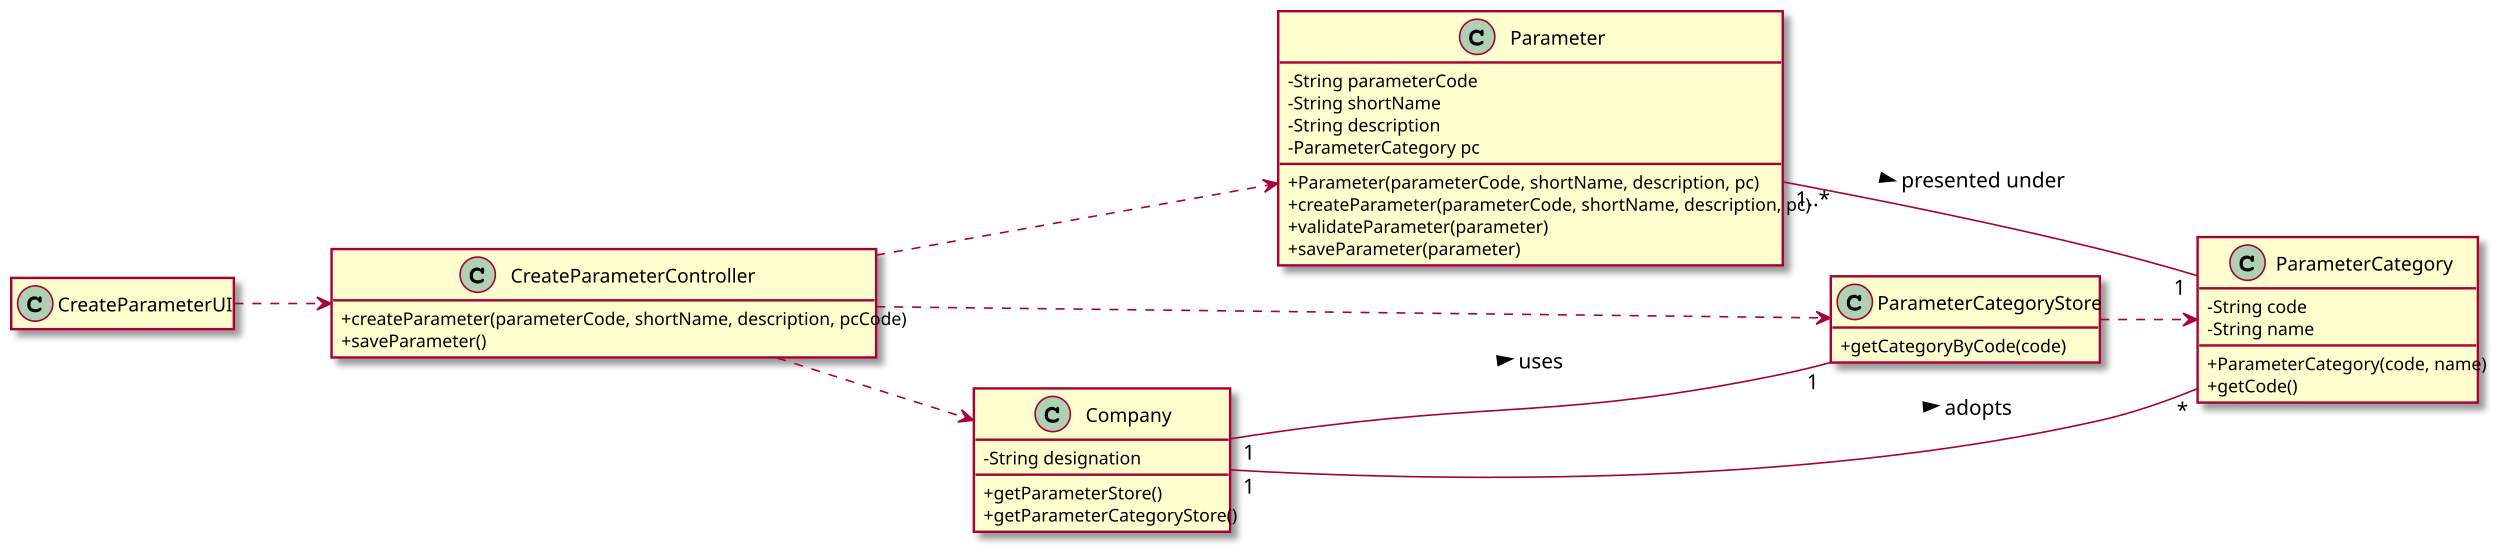
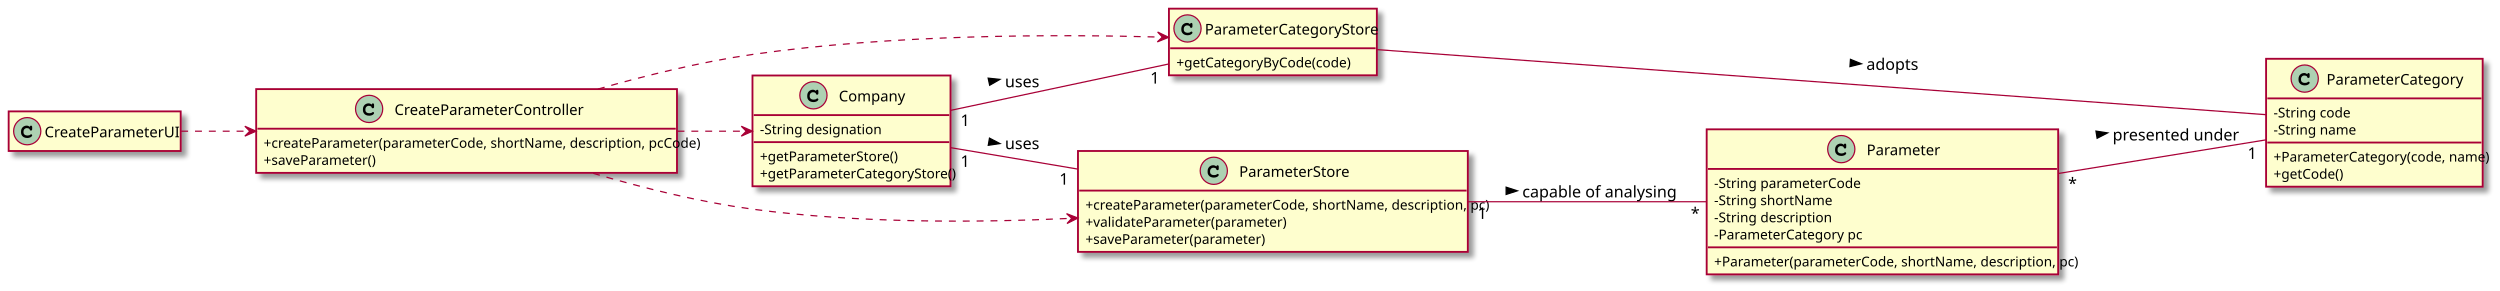
- <svg xmlns="http://www.w3.org/2000/svg" contentScriptType="application/ecmascript" contentStyleType="text/css" height="432.5px" preserveAspectRatio="none" style="width:1951px;height:432px;" version="1.1" viewBox="0 0 1951 432" width="1951.25px" zoomAndPan="magnify">
+ <svg xmlns="http://www.w3.org/2000/svg" contentScriptType="application/ecmascript" contentStyleType="text/css" height="293.75px" preserveAspectRatio="none" style="width:2525px;height:293px;" version="1.1" viewBox="0 0 2525 293" width="2525px" zoomAndPan="magnify">
  <defs>
-     <filter height="300%" id="fsnbdgfa0v8bv" width="300%" x="-1" y="-1">
+     <filter height="300%" id="fwkl0u173wgee" width="300%" x="-1" y="-1">
      <feGaussianBlur result="blurOut" stdDeviation="2.5" />
      <feColorMatrix in="blurOut" result="blurOut2" type="matrix" values="0 0 0 0 0 0 0 0 0 0 0 0 0 0 0 0 0 0 .4 0" />
      <feOffset dx="5.0" dy="5.0" in="blurOut2" result="blurOut3" />
      <feBlend in="SourceGraphic" in2="blurOut3" mode="normal" />
    </filter>
  </defs>
  <g>
-     <rect codeLine="6" fill="#FEFECE" filter="url(#fsnbdgfa0v8bv)" height="67.295" id="ParameterCategoryStore" style="stroke:#A80036;stroke-width:1.875;" width="210" x="1428.75" y="215.625" />
-     <ellipse cx="1447.5" cy="235.625" fill="#ADD1B2" rx="13.75" ry="13.75" style="stroke:#A80036;stroke-width:1.25;" />
-     <path d="M1450,231.25 Q1450.254,230.625 1450.547,230.312 Q1450.84,230 1451.172,230 Q1451.758,230 1452.129,230.352 Q1452.5,230.703 1452.5,231.523 L1452.5,233.477 Q1452.5,234.297 1452.148,234.648 Q1451.797,235 1451.25,235 Q1450.762,235 1450.449,234.785 Q1450.137,234.57 1450,234.004 Q1449.941,233.613 1449.727,233.398 Q1449.336,232.988 1448.633,232.754 Q1447.93,232.5 1447.227,232.5 Q1446.348,232.5 1445.605,232.852 Q1444.883,233.203 1444.316,233.984 Q1443.75,234.766 1443.75,235.84 L1443.75,236.992 Q1443.75,238.281 1444.805,239.141 Q1445.859,240 1447.734,240 Q1448.848,240 1449.629,239.746 Q1450.078,239.609 1450.586,239.16 Q1450.918,238.906 1451.094,238.828 Q1451.27,238.75 1451.484,238.75 Q1451.895,238.75 1452.188,239.082 Q1452.5,239.394 1452.5,239.844 Q1452.5,240.273 1452.07,240.781 Q1451.445,241.523 1450.449,241.934 Q1449.141,242.5 1447.539,242.5 Q1445.664,242.5 1444.16,241.758 Q1442.949,241.172 1442.09,239.902 Q1441.25,238.633 1441.25,237.129 L1441.25,235.762 Q1441.25,234.199 1441.992,232.832 Q1442.754,231.465 1444.062,230.742 Q1445.391,230 1446.875,230 Q1447.773,230 1448.555,230.312 Q1449.336,230.625 1450,231.25 Z " fill="#000000" />
-     <text fill="#000000" font-family="sans-serif" font-size="15" lengthAdjust="spacing" textLength="170" x="1465" y="241.763">ParameterCategoryStore</text>
-     <line style="stroke:#A80036;stroke-width:1.875;" x1="1430" x2="1637.5" y1="255.625" y2="255.625" />
-     <text fill="#000000" font-family="sans-serif" font-size="13.75" lengthAdjust="spacing" textLength="168.75" x="1436.25" y="274.899">+getCategoryByCode(code)</text>
-     <rect codeLine="10" fill="#FEFECE" filter="url(#fsnbdgfa0v8bv)" height="198.359" id="Parameter" style="stroke:#A80036;stroke-width:1.875;" width="393.75" x="997.5" y="8.75" />
-     <ellipse cx="1152.812" cy="28.75" fill="#ADD1B2" rx="13.75" ry="13.75" style="stroke:#A80036;stroke-width:1.25;" />
-     <path d="M1155.312,24.375 Q1155.566,23.75 1155.859,23.438 Q1156.152,23.125 1156.484,23.125 Q1157.07,23.125 1157.441,23.477 Q1157.812,23.828 1157.812,24.648 L1157.812,26.602 Q1157.812,27.422 1157.461,27.773 Q1157.109,28.125 1156.562,28.125 Q1156.074,28.125 1155.762,27.91 Q1155.449,27.695 1155.312,27.129 Q1155.254,26.738 1155.039,26.523 Q1154.648,26.113 1153.945,25.879 Q1153.242,25.625 1152.539,25.625 Q1151.66,25.625 1150.918,25.977 Q1150.195,26.328 1149.629,27.109 Q1149.062,27.891 1149.062,28.965 L1149.062,30.117 Q1149.062,31.406 1150.117,32.266 Q1151.172,33.125 1153.047,33.125 Q1154.16,33.125 1154.941,32.871 Q1155.391,32.734 1155.898,32.285 Q1156.23,32.031 1156.406,31.953 Q1156.582,31.875 1156.797,31.875 Q1157.207,31.875 1157.5,32.207 Q1157.812,32.52 1157.812,32.969 Q1157.812,33.398 1157.383,33.906 Q1156.758,34.648 1155.762,35.059 Q1154.453,35.625 1152.852,35.625 Q1150.977,35.625 1149.473,34.883 Q1148.262,34.297 1147.402,33.027 Q1146.562,31.758 1146.562,30.254 L1146.562,28.887 Q1146.562,27.324 1147.305,25.957 Q1148.066,24.59 1149.375,23.867 Q1150.703,23.125 1152.188,23.125 Q1153.086,23.125 1153.867,23.438 Q1154.648,23.75 1155.312,24.375 Z " fill="#000000" />
-     <text fill="#000000" font-family="sans-serif" font-size="15" lengthAdjust="spacing" textLength="72.5" x="1178.438" y="34.888">Parameter</text>
-     <line style="stroke:#A80036;stroke-width:1.875;" x1="998.75" x2="1390" y1="48.75" y2="48.75" />
-     <text fill="#000000" font-family="sans-serif" font-size="13.75" lengthAdjust="spacing" textLength="136.25" x="1005" y="68.024">-String parameterCode</text>
-     <text fill="#000000" font-family="sans-serif" font-size="13.75" lengthAdjust="spacing" textLength="108.75" x="1005" y="85.319">-String shortName</text>
-     <text fill="#000000" font-family="sans-serif" font-size="13.75" lengthAdjust="spacing" textLength="110" x="1005" y="102.614">-String description</text>
-     <text fill="#000000" font-family="sans-serif" font-size="13.75" lengthAdjust="spacing" textLength="140" x="1005" y="119.908">-ParameterCategory pc</text>
-     <line style="stroke:#A80036;stroke-width:1.875;" x1="998.75" x2="1390" y1="127.93" y2="127.93" />
-     <text fill="#000000" font-family="sans-serif" font-size="13.75" lengthAdjust="spacing" textLength="340" x="1005" y="147.203">+Parameter(parameterCode, shortName, description, pc)</text>
-     <text fill="#000000" font-family="sans-serif" font-size="13.75" lengthAdjust="spacing" textLength="378.75" x="1005" y="164.498">+createParameter(parameterCode, shortName, description, pc)</text>
-     <text fill="#000000" font-family="sans-serif" font-size="13.75" lengthAdjust="spacing" textLength="186.25" x="1005" y="181.793">+validateParameter(parameter)</text>
-     <text fill="#000000" font-family="sans-serif" font-size="13.75" lengthAdjust="spacing" textLength="170" x="1005" y="199.088">+saveParameter(parameter)</text>
-     <rect codeLine="21" fill="#FEFECE" filter="url(#fsnbdgfa0v8bv)" height="129.18" id="ParameterCategory" style="stroke:#A80036;stroke-width:1.875;" width="218.75" x="1715" y="185" />
-     <ellipse cx="1754" cy="205" fill="#ADD1B2" rx="13.75" ry="13.75" style="stroke:#A80036;stroke-width:1.25;" />
-     <path d="M1756.5,200.625 Q1756.754,200 1757.047,199.688 Q1757.34,199.375 1757.672,199.375 Q1758.258,199.375 1758.629,199.727 Q1759,200.078 1759,200.898 L1759,202.852 Q1759,203.672 1758.648,204.023 Q1758.297,204.375 1757.75,204.375 Q1757.262,204.375 1756.949,204.16 Q1756.637,203.945 1756.5,203.379 Q1756.441,202.988 1756.227,202.773 Q1755.836,202.363 1755.133,202.129 Q1754.43,201.875 1753.727,201.875 Q1752.848,201.875 1752.105,202.227 Q1751.383,202.578 1750.816,203.359 Q1750.25,204.141 1750.25,205.215 L1750.25,206.367 Q1750.25,207.656 1751.305,208.516 Q1752.359,209.375 1754.234,209.375 Q1755.348,209.375 1756.129,209.121 Q1756.578,208.984 1757.086,208.535 Q1757.418,208.281 1757.594,208.203 Q1757.77,208.125 1757.984,208.125 Q1758.395,208.125 1758.688,208.457 Q1759,208.769 1759,209.219 Q1759,209.648 1758.57,210.156 Q1757.945,210.898 1756.949,211.309 Q1755.641,211.875 1754.039,211.875 Q1752.164,211.875 1750.66,211.133 Q1749.449,210.547 1748.59,209.277 Q1747.75,208.008 1747.75,206.504 L1747.75,205.137 Q1747.75,203.574 1748.492,202.207 Q1749.254,200.84 1750.562,200.117 Q1751.891,199.375 1753.375,199.375 Q1754.273,199.375 1755.055,199.688 Q1755.836,200 1756.5,200.625 Z " fill="#000000" />
-     <text fill="#000000" font-family="sans-serif" font-size="15" lengthAdjust="spacing" textLength="133.75" x="1776" y="211.138">ParameterCategory</text>
-     <line style="stroke:#A80036;stroke-width:1.875;" x1="1716.25" x2="1932.5" y1="225" y2="225" />
-     <text fill="#000000" font-family="sans-serif" font-size="13.75" lengthAdjust="spacing" textLength="73.75" x="1722.5" y="244.274">-String code</text>
-     <text fill="#000000" font-family="sans-serif" font-size="13.75" lengthAdjust="spacing" textLength="76.25" x="1722.5" y="261.569">-String name</text>
-     <line style="stroke:#A80036;stroke-width:1.875;" x1="1716.25" x2="1932.5" y1="269.59" y2="269.59" />
-     <text fill="#000000" font-family="sans-serif" font-size="13.75" lengthAdjust="spacing" textLength="203.75" x="1722.5" y="288.863">+ParameterCategory(code, name)</text>
-     <text fill="#000000" font-family="sans-serif" font-size="13.75" lengthAdjust="spacing" textLength="67.5" x="1722.5" y="306.158">+getCode()</text>
-     <rect codeLine="28" fill="#FEFECE" filter="url(#fsnbdgfa0v8bv)" height="111.885" id="Company" style="stroke:#A80036;stroke-width:1.875;" width="200" x="760" y="303.125" />
-     <ellipse cx="821.562" cy="323.125" fill="#ADD1B2" rx="13.75" ry="13.75" style="stroke:#A80036;stroke-width:1.25;" />
-     <path d="M824.062,318.75 Q824.316,318.125 824.609,317.812 Q824.902,317.5 825.234,317.5 Q825.82,317.5 826.191,317.852 Q826.562,318.203 826.562,319.023 L826.562,320.977 Q826.562,321.797 826.211,322.148 Q825.859,322.5 825.312,322.5 Q824.824,322.5 824.512,322.285 Q824.199,322.07 824.062,321.504 Q824.004,321.113 823.789,320.898 Q823.398,320.488 822.695,320.254 Q821.992,320 821.289,320 Q820.41,320 819.668,320.352 Q818.945,320.703 818.379,321.484 Q817.812,322.266 817.812,323.34 L817.812,324.492 Q817.812,325.781 818.867,326.641 Q819.922,327.5 821.797,327.5 Q822.91,327.5 823.691,327.246 Q824.141,327.109 824.648,326.66 Q824.981,326.406 825.156,326.328 Q825.332,326.25 825.547,326.25 Q825.957,326.25 826.25,326.582 Q826.562,326.894 826.562,327.344 Q826.562,327.773 826.133,328.281 Q825.508,329.023 824.512,329.434 Q823.203,330 821.602,330 Q819.727,330 818.223,329.258 Q817.012,328.672 816.152,327.402 Q815.312,326.133 815.312,324.629 L815.312,323.262 Q815.312,321.699 816.055,320.332 Q816.816,318.965 818.125,318.242 Q819.453,317.5 820.938,317.5 Q821.836,317.5 822.617,317.812 Q823.398,318.125 824.062,318.75 Z " fill="#000000" />
-     <text fill="#000000" font-family="sans-serif" font-size="15" lengthAdjust="spacing" textLength="66.25" x="847.188" y="329.263">Company</text>
-     <line style="stroke:#A80036;stroke-width:1.875;" x1="761.25" x2="958.75" y1="343.125" y2="343.125" />
-     <text fill="#000000" font-family="sans-serif" font-size="13.75" lengthAdjust="spacing" textLength="112.5" x="767.5" y="362.399">-String designation</text>
-     <line style="stroke:#A80036;stroke-width:1.875;" x1="761.25" x2="958.75" y1="370.42" y2="370.42" />
-     <text fill="#000000" font-family="sans-serif" font-size="13.75" lengthAdjust="spacing" textLength="130" x="767.5" y="389.694">+getParameterStore()</text>
-     <text fill="#000000" font-family="sans-serif" font-size="13.75" lengthAdjust="spacing" textLength="185" x="767.5" y="406.988">+getParameterCategoryStore()</text>
-     <rect codeLine="34" fill="#FEFECE" filter="url(#fsnbdgfa0v8bv)" height="84.59" id="CreateParameterController" style="stroke:#A80036;stroke-width:1.875;" width="425" x="258.75" y="194.375" />
-     <ellipse cx="372.812" cy="214.375" fill="#ADD1B2" rx="13.75" ry="13.75" style="stroke:#A80036;stroke-width:1.25;" />
-     <path d="M375.312,210 Q375.566,209.375 375.859,209.062 Q376.152,208.75 376.484,208.75 Q377.07,208.75 377.441,209.102 Q377.812,209.453 377.812,210.273 L377.812,212.227 Q377.812,213.047 377.461,213.398 Q377.109,213.75 376.562,213.75 Q376.074,213.75 375.762,213.535 Q375.449,213.32 375.312,212.754 Q375.254,212.363 375.039,212.148 Q374.648,211.738 373.945,211.504 Q373.242,211.25 372.539,211.25 Q371.66,211.25 370.918,211.602 Q370.195,211.953 369.629,212.734 Q369.062,213.516 369.062,214.59 L369.062,215.742 Q369.062,217.031 370.117,217.891 Q371.172,218.75 373.047,218.75 Q374.16,218.75 374.941,218.496 Q375.391,218.359 375.898,217.91 Q376.231,217.656 376.406,217.578 Q376.582,217.5 376.797,217.5 Q377.207,217.5 377.5,217.832 Q377.812,218.144 377.812,218.594 Q377.812,219.023 377.383,219.531 Q376.758,220.273 375.762,220.684 Q374.453,221.25 372.852,221.25 Q370.977,221.25 369.473,220.508 Q368.262,219.922 367.402,218.652 Q366.562,217.383 366.562,215.879 L366.562,214.512 Q366.562,212.949 367.305,211.582 Q368.066,210.215 369.375,209.492 Q370.703,208.75 372.188,208.75 Q373.086,208.75 373.867,209.062 Q374.648,209.375 375.312,210 Z " fill="#000000" />
-     <text fill="#000000" font-family="sans-serif" font-size="15" lengthAdjust="spacing" textLength="186.25" x="398.438" y="220.513">CreateParameterController</text>
-     <line style="stroke:#A80036;stroke-width:1.875;" x1="260" x2="682.5" y1="234.375" y2="234.375" />
-     <text fill="#000000" font-family="sans-serif" font-size="13.75" lengthAdjust="spacing" textLength="410" x="266.25" y="253.649">+createParameter(parameterCode, shortName, description, pcCode)</text>
-     <text fill="#000000" font-family="sans-serif" font-size="13.75" lengthAdjust="spacing" textLength="108.75" x="266.25" y="270.944">+saveParameter()</text>
-     <rect codeLine="39" fill="#FEFECE" filter="url(#fsnbdgfa0v8bv)" height="40" id="CreateParameterUI" style="stroke:#A80036;stroke-width:1.875;" width="173.75" x="8.75" y="216.875" />
-     <ellipse cx="27.5" cy="236.875" fill="#ADD1B2" rx="13.75" ry="13.75" style="stroke:#A80036;stroke-width:1.25;" />
-     <path d="M30,232.5 Q30.254,231.875 30.547,231.562 Q30.84,231.25 31.172,231.25 Q31.758,231.25 32.129,231.602 Q32.5,231.953 32.5,232.773 L32.5,234.727 Q32.5,235.547 32.148,235.898 Q31.797,236.25 31.25,236.25 Q30.762,236.25 30.449,236.035 Q30.137,235.82 30,235.254 Q29.941,234.863 29.727,234.648 Q29.336,234.238 28.633,234.004 Q27.93,233.75 27.227,233.75 Q26.348,233.75 25.605,234.102 Q24.883,234.453 24.316,235.234 Q23.75,236.016 23.75,237.09 L23.75,238.242 Q23.75,239.531 24.805,240.391 Q25.859,241.25 27.734,241.25 Q28.848,241.25 29.629,240.996 Q30.078,240.859 30.586,240.41 Q30.918,240.156 31.094,240.078 Q31.27,240 31.484,240 Q31.895,240 32.188,240.332 Q32.5,240.644 32.5,241.094 Q32.5,241.523 32.07,242.031 Q31.445,242.773 30.449,243.184 Q29.141,243.75 27.539,243.75 Q25.664,243.75 24.16,243.008 Q22.949,242.422 22.09,241.152 Q21.25,239.883 21.25,238.379 L21.25,237.012 Q21.25,235.449 21.992,234.082 Q22.754,232.715 24.062,231.992 Q25.391,231.25 26.875,231.25 Q27.773,231.25 28.555,231.562 Q29.336,231.875 30,232.5 Z " fill="#000000" />
-     <text fill="#000000" font-family="sans-serif" font-size="15" lengthAdjust="spacing" textLength="133.75" x="45" y="243.013">CreateParameterUI</text>
-     <path codeLine="43" d="M182.95,236.875 C204,236.875 227.475,236.875 251.7,236.875 " fill="none" id="CreateParameterUI-to-CreateParameterController" style="stroke:#A80036;stroke-width:1.25;stroke-dasharray:7.0,7.0;" />
-     <polygon fill="#A80036" points="258.55,236.875,247.3,231.875,252.3,236.875,247.3,241.875,258.55,236.875" style="stroke:#A80036;stroke-width:1.25;" />
-     <path codeLine="44" d="M606.513,279.375 C654.675,294.65 708.275,311.65 753.638,326.038 " fill="none" id="CreateParameterController-to-Company" style="stroke:#A80036;stroke-width:1.25;stroke-dasharray:7.0,7.0;" />
-     <polygon fill="#A80036" points="759.7,327.962,750.497,319.786,753.744,326.067,747.463,329.315,759.7,327.962" style="stroke:#A80036;stroke-width:1.25;" />
-     <path codeLine="45" d="M683.825,239.363 C906.25,241.988 1247.763,246.012 1421.987,248.075 " fill="none" id="CreateParameterController-to-ParameterCategoryStore" style="stroke:#A80036;stroke-width:1.25;stroke-dasharray:7.0,7.0;" />
-     <polygon fill="#A80036" points="1428.625,248.15,1417.433,243.022,1422.375,248.079,1417.319,253.021,1428.625,248.15" style="stroke:#A80036;stroke-width:1.25;" />
-     <path codeLine="46" d="M683.837,199.113 C780.763,181.8 895.138,161.363 990.925,144.25 " fill="none" id="CreateParameterController-to-Parameter" style="stroke:#A80036;stroke-width:1.25;stroke-dasharray:7.0,7.0;" />
-     <polygon fill="#A80036" points="997.2,143.125,985.243,140.194,991.048,144.231,987.012,150.036,997.2,143.125" style="stroke:#A80036;stroke-width:1.25;" />
-     <path codeLine="47" d="M1639.025,249.375 C1661.562,249.375 1685.525,249.375 1708.45,249.375 " fill="none" id="ParameterCategoryStore-to-ParameterCategory" style="stroke:#A80036;stroke-width:1.25;stroke-dasharray:7.0,7.0;" />
-     <polygon fill="#A80036" points="1714.888,249.375,1703.638,244.375,1708.638,249.375,1703.638,254.375,1714.888,249.375" style="stroke:#A80036;stroke-width:1.25;" />
-     <path codeLine="48" d="M960.138,342.45 C972.7,340.475 985.388,338.562 997.5,336.875 C1171.95,312.512 1218.725,327.387 1391.25,291.875 C1403.412,289.375 1416.037,286.288 1428.513,282.938 " fill="none" id="Company-ParameterCategoryStore" style="stroke:#A80036;stroke-width:1.25;" />
-     <polygon fill="#000000" points="1179.95,280.057,1168.271,277.838,1169.197,285.126,1179.95,280.057" style="stroke:#000000;stroke-width:1.25;" />
-     <text fill="#000000" font-family="sans-serif" font-size="16.25" lengthAdjust="spacing" textLength="35" x="1185" y="287.494">uses</text>
-     <text fill="#000000" font-family="sans-serif" font-size="16.25" lengthAdjust="spacing" textLength="8.75" x="970.099" y="358.709">1</text>
-     <text fill="#000000" font-family="sans-serif" font-size="16.25" lengthAdjust="spacing" textLength="8.75" x="1410" y="303.715">1</text>
-     <path codeLine="49" d="M960.312,366.725 C1109.525,375.262 1399.9,382.012 1638.75,328.125 C1664.05,322.413 1690.237,313.363 1714.65,303.387 " fill="none" id="Company-ParameterCategory" style="stroke:#A80036;stroke-width:1.25;" />
-     <polygon fill="#000000" points="1512.478,316.572,1500.904,313.857,1501.519,321.179,1512.478,316.572" style="stroke:#000000;stroke-width:1.25;" />
-     <text fill="#000000" font-family="sans-serif" font-size="16.25" lengthAdjust="spacing" textLength="48.75" x="1517.5" y="323.744">adopts</text>
-     <text fill="#000000" font-family="sans-serif" font-size="16.25" lengthAdjust="spacing" textLength="8.75" x="969.963" y="385.242">1</text>
-     <text fill="#000000" font-family="sans-serif" font-size="16.25" lengthAdjust="spacing" textLength="6.25" x="1698.702" y="325.758">*</text>
-     <path codeLine="50" d="M1391.75,142.037 C1469.088,156.512 1558.45,174.637 1638.75,194.375 C1663.562,200.475 1690.013,207.838 1714.9,215.175 " fill="none" id="Parameter-ParameterCategory" style="stroke:#A80036;stroke-width:1.25;" />
-     <polygon fill="#000000" points="1478.596,140.974,1468.379,134.895,1466.757,142.062,1478.596,140.974" style="stroke:#000000;stroke-width:1.25;" />
-     <text fill="#000000" font-family="sans-serif" font-size="16.25" lengthAdjust="spacing" textLength="116.25" x="1483.75" y="146.244">presented under</text>
-     <text fill="#000000" font-family="sans-serif" font-size="16.25" lengthAdjust="spacing" textLength="25" x="1401.26" y="160.915">1..*</text>
-     <text fill="#000000" font-family="sans-serif" font-size="16.25" lengthAdjust="spacing" textLength="8.75" x="1696.366" y="229.965">1</text>
+     <rect codeLine="6" fill="#FEFECE" filter="url(#fwkl0u173wgee)" height="67.295" id="ParameterCategoryStore" style="stroke:#A80036;stroke-width:1.875;" width="210" x="1180.625" y="8.75" />
+     <ellipse cx="1199.375" cy="28.75" fill="#ADD1B2" rx="13.75" ry="13.75" style="stroke:#A80036;stroke-width:1.25;" />
+     <path d="M1201.875,24.375 Q1202.129,23.75 1202.422,23.438 Q1202.715,23.125 1203.047,23.125 Q1203.633,23.125 1204.004,23.477 Q1204.375,23.828 1204.375,24.648 L1204.375,26.602 Q1204.375,27.422 1204.023,27.773 Q1203.672,28.125 1203.125,28.125 Q1202.637,28.125 1202.324,27.91 Q1202.012,27.695 1201.875,27.129 Q1201.816,26.738 1201.602,26.523 Q1201.211,26.113 1200.508,25.879 Q1199.805,25.625 1199.102,25.625 Q1198.223,25.625 1197.48,25.977 Q1196.758,26.328 1196.191,27.109 Q1195.625,27.891 1195.625,28.965 L1195.625,30.117 Q1195.625,31.406 1196.68,32.266 Q1197.734,33.125 1199.609,33.125 Q1200.723,33.125 1201.504,32.871 Q1201.953,32.734 1202.461,32.285 Q1202.793,32.031 1202.969,31.953 Q1203.145,31.875 1203.359,31.875 Q1203.77,31.875 1204.062,32.207 Q1204.375,32.52 1204.375,32.969 Q1204.375,33.398 1203.945,33.906 Q1203.32,34.648 1202.324,35.059 Q1201.016,35.625 1199.414,35.625 Q1197.539,35.625 1196.035,34.883 Q1194.824,34.297 1193.965,33.027 Q1193.125,31.758 1193.125,30.254 L1193.125,28.887 Q1193.125,27.324 1193.867,25.957 Q1194.629,24.59 1195.938,23.867 Q1197.266,23.125 1198.75,23.125 Q1199.648,23.125 1200.43,23.438 Q1201.211,23.75 1201.875,24.375 Z " fill="#000000" />
+     <text fill="#000000" font-family="sans-serif" font-size="15" lengthAdjust="spacing" textLength="170" x="1216.875" y="34.888">ParameterCategoryStore</text>
+     <line style="stroke:#A80036;stroke-width:1.875;" x1="1181.875" x2="1389.375" y1="48.75" y2="48.75" />
+     <text fill="#000000" font-family="sans-serif" font-size="13.75" lengthAdjust="spacing" textLength="168.75" x="1188.125" y="68.024">+getCategoryByCode(code)</text>
+     <rect codeLine="10" fill="#FEFECE" filter="url(#fwkl0u173wgee)" height="101.885" id="ParameterStore" style="stroke:#A80036;stroke-width:1.875;" width="393.75" x="1088.75" y="152.5" />
+     <ellipse cx="1225.938" cy="172.5" fill="#ADD1B2" rx="13.75" ry="13.75" style="stroke:#A80036;stroke-width:1.25;" />
+     <path d="M1228.438,168.125 Q1228.691,167.5 1228.984,167.188 Q1229.277,166.875 1229.609,166.875 Q1230.195,166.875 1230.566,167.227 Q1230.938,167.578 1230.938,168.398 L1230.938,170.352 Q1230.938,171.172 1230.586,171.523 Q1230.234,171.875 1229.688,171.875 Q1229.199,171.875 1228.887,171.66 Q1228.574,171.445 1228.438,170.879 Q1228.379,170.488 1228.164,170.273 Q1227.773,169.863 1227.07,169.629 Q1226.367,169.375 1225.664,169.375 Q1224.785,169.375 1224.043,169.727 Q1223.32,170.078 1222.754,170.859 Q1222.188,171.641 1222.188,172.715 L1222.188,173.867 Q1222.188,175.156 1223.242,176.016 Q1224.297,176.875 1226.172,176.875 Q1227.285,176.875 1228.066,176.621 Q1228.516,176.484 1229.023,176.035 Q1229.355,175.781 1229.531,175.703 Q1229.707,175.625 1229.922,175.625 Q1230.332,175.625 1230.625,175.957 Q1230.938,176.269 1230.938,176.719 Q1230.938,177.148 1230.508,177.656 Q1229.883,178.398 1228.887,178.809 Q1227.578,179.375 1225.977,179.375 Q1224.102,179.375 1222.598,178.633 Q1221.387,178.047 1220.527,176.777 Q1219.688,175.508 1219.688,174.004 L1219.688,172.637 Q1219.688,171.074 1220.43,169.707 Q1221.191,168.34 1222.5,167.617 Q1223.828,166.875 1225.312,166.875 Q1226.211,166.875 1226.992,167.188 Q1227.773,167.5 1228.438,168.125 Z " fill="#000000" />
+     <text fill="#000000" font-family="sans-serif" font-size="15" lengthAdjust="spacing" textLength="108.75" x="1251.562" y="178.638">ParameterStore</text>
+     <line style="stroke:#A80036;stroke-width:1.875;" x1="1090" x2="1481.25" y1="192.5" y2="192.5" />
+     <text fill="#000000" font-family="sans-serif" font-size="13.75" lengthAdjust="spacing" textLength="378.75" x="1096.25" y="211.774">+createParameter(parameterCode, shortName, description, pc)</text>
+     <text fill="#000000" font-family="sans-serif" font-size="13.75" lengthAdjust="spacing" textLength="186.25" x="1096.25" y="229.069">+validateParameter(parameter)</text>
+     <text fill="#000000" font-family="sans-serif" font-size="13.75" lengthAdjust="spacing" textLength="170" x="1096.25" y="246.363">+saveParameter(parameter)</text>
+     <rect codeLine="16" fill="#FEFECE" filter="url(#fwkl0u173wgee)" height="146.475" id="Parameter" style="stroke:#A80036;stroke-width:1.875;" width="355" x="1723.75" y="130.625" />
+     <ellipse cx="1859.688" cy="150.625" fill="#ADD1B2" rx="13.75" ry="13.75" style="stroke:#A80036;stroke-width:1.25;" />
+     <path d="M1862.188,146.25 Q1862.441,145.625 1862.734,145.312 Q1863.027,145 1863.359,145 Q1863.945,145 1864.316,145.352 Q1864.688,145.703 1864.688,146.523 L1864.688,148.477 Q1864.688,149.297 1864.336,149.648 Q1863.984,150 1863.438,150 Q1862.949,150 1862.637,149.785 Q1862.324,149.57 1862.188,149.004 Q1862.129,148.613 1861.914,148.398 Q1861.523,147.988 1860.82,147.754 Q1860.117,147.5 1859.414,147.5 Q1858.535,147.5 1857.793,147.852 Q1857.07,148.203 1856.504,148.984 Q1855.938,149.766 1855.938,150.84 L1855.938,151.992 Q1855.938,153.281 1856.992,154.141 Q1858.047,155 1859.922,155 Q1861.035,155 1861.816,154.746 Q1862.266,154.609 1862.773,154.16 Q1863.105,153.906 1863.281,153.828 Q1863.457,153.75 1863.672,153.75 Q1864.082,153.75 1864.375,154.082 Q1864.688,154.394 1864.688,154.844 Q1864.688,155.273 1864.258,155.781 Q1863.633,156.523 1862.637,156.934 Q1861.328,157.5 1859.727,157.5 Q1857.852,157.5 1856.348,156.758 Q1855.137,156.172 1854.277,154.902 Q1853.438,153.633 1853.438,152.129 L1853.438,150.762 Q1853.438,149.199 1854.18,147.832 Q1854.941,146.465 1856.25,145.742 Q1857.578,145 1859.062,145 Q1859.961,145 1860.742,145.312 Q1861.523,145.625 1862.188,146.25 Z " fill="#000000" />
+     <text fill="#000000" font-family="sans-serif" font-size="15" lengthAdjust="spacing" textLength="72.5" x="1885.312" y="156.763">Parameter</text>
+     <line style="stroke:#A80036;stroke-width:1.875;" x1="1725" x2="2077.5" y1="170.625" y2="170.625" />
+     <text fill="#000000" font-family="sans-serif" font-size="13.75" lengthAdjust="spacing" textLength="136.25" x="1731.25" y="189.899">-String parameterCode</text>
+     <text fill="#000000" font-family="sans-serif" font-size="13.75" lengthAdjust="spacing" textLength="108.75" x="1731.25" y="207.194">-String shortName</text>
+     <text fill="#000000" font-family="sans-serif" font-size="13.75" lengthAdjust="spacing" textLength="110" x="1731.25" y="224.488">-String description</text>
+     <text fill="#000000" font-family="sans-serif" font-size="13.75" lengthAdjust="spacing" textLength="140" x="1731.25" y="241.783">-ParameterCategory pc</text>
+     <line style="stroke:#A80036;stroke-width:1.875;" x1="1725" x2="2077.5" y1="249.805" y2="249.805" />
+     <text fill="#000000" font-family="sans-serif" font-size="13.75" lengthAdjust="spacing" textLength="340" x="1731.25" y="269.078">+Parameter(parameterCode, shortName, description, pc)</text>
+     <rect codeLine="24" fill="#FEFECE" filter="url(#fwkl0u173wgee)" height="129.18" id="ParameterCategory" style="stroke:#A80036;stroke-width:1.875;" width="218.75" x="2288.75" y="59.375" />
+     <ellipse cx="2327.75" cy="79.375" fill="#ADD1B2" rx="13.75" ry="13.75" style="stroke:#A80036;stroke-width:1.25;" />
+     <path d="M2330.25,75 Q2330.504,74.375 2330.797,74.062 Q2331.09,73.75 2331.422,73.75 Q2332.008,73.75 2332.379,74.102 Q2332.75,74.453 2332.75,75.273 L2332.75,77.227 Q2332.75,78.047 2332.398,78.398 Q2332.047,78.75 2331.5,78.75 Q2331.012,78.75 2330.699,78.535 Q2330.387,78.32 2330.25,77.754 Q2330.191,77.363 2329.977,77.148 Q2329.586,76.738 2328.883,76.504 Q2328.18,76.25 2327.477,76.25 Q2326.598,76.25 2325.856,76.602 Q2325.133,76.953 2324.566,77.734 Q2324,78.516 2324,79.59 L2324,80.742 Q2324,82.031 2325.055,82.891 Q2326.109,83.75 2327.984,83.75 Q2329.098,83.75 2329.879,83.496 Q2330.328,83.359 2330.836,82.91 Q2331.168,82.656 2331.344,82.578 Q2331.519,82.5 2331.734,82.5 Q2332.144,82.5 2332.438,82.832 Q2332.75,83.144 2332.75,83.594 Q2332.75,84.023 2332.32,84.531 Q2331.695,85.273 2330.699,85.684 Q2329.391,86.25 2327.789,86.25 Q2325.914,86.25 2324.41,85.508 Q2323.199,84.922 2322.34,83.652 Q2321.5,82.383 2321.5,80.879 L2321.5,79.512 Q2321.5,77.949 2322.242,76.582 Q2323.004,75.215 2324.312,74.492 Q2325.641,73.75 2327.125,73.75 Q2328.023,73.75 2328.805,74.062 Q2329.586,74.375 2330.25,75 Z " fill="#000000" />
+     <text fill="#000000" font-family="sans-serif" font-size="15" lengthAdjust="spacing" textLength="133.75" x="2349.75" y="85.513">ParameterCategory</text>
+     <line style="stroke:#A80036;stroke-width:1.875;" x1="2290" x2="2506.25" y1="99.375" y2="99.375" />
+     <text fill="#000000" font-family="sans-serif" font-size="13.75" lengthAdjust="spacing" textLength="73.75" x="2296.25" y="118.649">-String code</text>
+     <text fill="#000000" font-family="sans-serif" font-size="13.75" lengthAdjust="spacing" textLength="76.25" x="2296.25" y="135.944">-String name</text>
+     <line style="stroke:#A80036;stroke-width:1.875;" x1="2290" x2="2506.25" y1="143.965" y2="143.965" />
+     <text fill="#000000" font-family="sans-serif" font-size="13.75" lengthAdjust="spacing" textLength="203.75" x="2296.25" y="163.238">+ParameterCategory(code, name)</text>
+     <text fill="#000000" font-family="sans-serif" font-size="13.75" lengthAdjust="spacing" textLength="67.5" x="2296.25" y="180.533">+getCode()</text>
+     <rect codeLine="31" fill="#FEFECE" filter="url(#fwkl0u173wgee)" height="111.885" id="Company" style="stroke:#A80036;stroke-width:1.875;" width="200" x="760" y="76.25" />
+     <ellipse cx="821.562" cy="96.25" fill="#ADD1B2" rx="13.75" ry="13.75" style="stroke:#A80036;stroke-width:1.25;" />
+     <path d="M824.062,91.875 Q824.316,91.25 824.609,90.938 Q824.902,90.625 825.234,90.625 Q825.82,90.625 826.191,90.977 Q826.562,91.328 826.562,92.148 L826.562,94.102 Q826.562,94.922 826.211,95.273 Q825.859,95.625 825.312,95.625 Q824.824,95.625 824.512,95.41 Q824.199,95.195 824.062,94.629 Q824.004,94.238 823.789,94.023 Q823.398,93.613 822.695,93.379 Q821.992,93.125 821.289,93.125 Q820.41,93.125 819.668,93.477 Q818.945,93.828 818.379,94.609 Q817.812,95.391 817.812,96.465 L817.812,97.617 Q817.812,98.906 818.867,99.766 Q819.922,100.625 821.797,100.625 Q822.91,100.625 823.691,100.371 Q824.141,100.234 824.648,99.785 Q824.981,99.531 825.156,99.453 Q825.332,99.375 825.547,99.375 Q825.957,99.375 826.25,99.707 Q826.562,100.019 826.562,100.469 Q826.562,100.898 826.133,101.406 Q825.508,102.148 824.512,102.559 Q823.203,103.125 821.602,103.125 Q819.727,103.125 818.223,102.383 Q817.012,101.797 816.152,100.527 Q815.312,99.258 815.312,97.754 L815.312,96.387 Q815.312,94.824 816.055,93.457 Q816.816,92.09 818.125,91.367 Q819.453,90.625 820.938,90.625 Q821.836,90.625 822.617,90.938 Q823.398,91.25 824.062,91.875 Z " fill="#000000" />
+     <text fill="#000000" font-family="sans-serif" font-size="15" lengthAdjust="spacing" textLength="66.25" x="847.188" y="102.388">Company</text>
+     <line style="stroke:#A80036;stroke-width:1.875;" x1="761.25" x2="958.75" y1="116.25" y2="116.25" />
+     <text fill="#000000" font-family="sans-serif" font-size="13.75" lengthAdjust="spacing" textLength="112.5" x="767.5" y="135.524">-String designation</text>
+     <line style="stroke:#A80036;stroke-width:1.875;" x1="761.25" x2="958.75" y1="143.545" y2="143.545" />
+     <text fill="#000000" font-family="sans-serif" font-size="13.75" lengthAdjust="spacing" textLength="130" x="767.5" y="162.819">+getParameterStore()</text>
+     <text fill="#000000" font-family="sans-serif" font-size="13.75" lengthAdjust="spacing" textLength="185" x="767.5" y="180.113">+getParameterCategoryStore()</text>
+     <rect codeLine="37" fill="#FEFECE" filter="url(#fwkl0u173wgee)" height="84.59" id="CreateParameterController" style="stroke:#A80036;stroke-width:1.875;" width="425" x="258.75" y="90" />
+     <ellipse cx="372.812" cy="110" fill="#ADD1B2" rx="13.75" ry="13.75" style="stroke:#A80036;stroke-width:1.25;" />
+     <path d="M375.312,105.625 Q375.566,105 375.859,104.688 Q376.152,104.375 376.484,104.375 Q377.07,104.375 377.441,104.727 Q377.812,105.078 377.812,105.898 L377.812,107.852 Q377.812,108.672 377.461,109.023 Q377.109,109.375 376.562,109.375 Q376.074,109.375 375.762,109.16 Q375.449,108.945 375.312,108.379 Q375.254,107.988 375.039,107.773 Q374.648,107.363 373.945,107.129 Q373.242,106.875 372.539,106.875 Q371.66,106.875 370.918,107.227 Q370.195,107.578 369.629,108.359 Q369.062,109.141 369.062,110.215 L369.062,111.367 Q369.062,112.656 370.117,113.516 Q371.172,114.375 373.047,114.375 Q374.16,114.375 374.941,114.121 Q375.391,113.984 375.898,113.535 Q376.231,113.281 376.406,113.203 Q376.582,113.125 376.797,113.125 Q377.207,113.125 377.5,113.457 Q377.812,113.769 377.812,114.219 Q377.812,114.648 377.383,115.156 Q376.758,115.898 375.762,116.309 Q374.453,116.875 372.852,116.875 Q370.977,116.875 369.473,116.133 Q368.262,115.547 367.402,114.277 Q366.562,113.008 366.562,111.504 L366.562,110.137 Q366.562,108.574 367.305,107.207 Q368.066,105.84 369.375,105.117 Q370.703,104.375 372.188,104.375 Q373.086,104.375 373.867,104.688 Q374.648,105 375.312,105.625 Z " fill="#000000" />
+     <text fill="#000000" font-family="sans-serif" font-size="15" lengthAdjust="spacing" textLength="186.25" x="398.438" y="116.138">CreateParameterController</text>
+     <line style="stroke:#A80036;stroke-width:1.875;" x1="260" x2="682.5" y1="130" y2="130" />
+     <text fill="#000000" font-family="sans-serif" font-size="13.75" lengthAdjust="spacing" textLength="410" x="266.25" y="149.274">+createParameter(parameterCode, shortName, description, pcCode)</text>
+     <text fill="#000000" font-family="sans-serif" font-size="13.75" lengthAdjust="spacing" textLength="108.75" x="266.25" y="166.569">+saveParameter()</text>
+     <rect codeLine="42" fill="#FEFECE" filter="url(#fwkl0u173wgee)" height="40" id="CreateParameterUI" style="stroke:#A80036;stroke-width:1.875;" width="173.75" x="8.75" y="112.5" />
+     <ellipse cx="27.5" cy="132.5" fill="#ADD1B2" rx="13.75" ry="13.75" style="stroke:#A80036;stroke-width:1.25;" />
+     <path d="M30,128.125 Q30.254,127.5 30.547,127.188 Q30.84,126.875 31.172,126.875 Q31.758,126.875 32.129,127.227 Q32.5,127.578 32.5,128.398 L32.5,130.352 Q32.5,131.172 32.148,131.523 Q31.797,131.875 31.25,131.875 Q30.762,131.875 30.449,131.66 Q30.137,131.445 30,130.879 Q29.941,130.488 29.727,130.273 Q29.336,129.863 28.633,129.629 Q27.93,129.375 27.227,129.375 Q26.348,129.375 25.605,129.727 Q24.883,130.078 24.316,130.859 Q23.75,131.641 23.75,132.715 L23.75,133.867 Q23.75,135.156 24.805,136.016 Q25.859,136.875 27.734,136.875 Q28.848,136.875 29.629,136.621 Q30.078,136.484 30.586,136.035 Q30.918,135.781 31.094,135.703 Q31.27,135.625 31.484,135.625 Q31.895,135.625 32.188,135.957 Q32.5,136.269 32.5,136.719 Q32.5,137.148 32.07,137.656 Q31.445,138.398 30.449,138.809 Q29.141,139.375 27.539,139.375 Q25.664,139.375 24.16,138.633 Q22.949,138.047 22.09,136.777 Q21.25,135.508 21.25,134.004 L21.25,132.637 Q21.25,131.074 21.992,129.707 Q22.754,128.34 24.062,127.617 Q25.391,126.875 26.875,126.875 Q27.773,126.875 28.555,127.188 Q29.336,127.5 30,128.125 Z " fill="#000000" />
+     <text fill="#000000" font-family="sans-serif" font-size="15" lengthAdjust="spacing" textLength="133.75" x="45" y="138.638">CreateParameterUI</text>
+     <path codeLine="46" d="M182.95,132.5 C204,132.5 227.475,132.5 251.7,132.5 " fill="none" id="CreateParameterUI-to-CreateParameterController" style="stroke:#A80036;stroke-width:1.25;stroke-dasharray:7.0,7.0;" />
+     <polygon fill="#A80036" points="258.55,132.5,247.3,127.5,252.3,132.5,247.3,137.5,258.55,132.5" style="stroke:#A80036;stroke-width:1.25;" />
+     <path codeLine="47" d="M684.275,132.5 C708.15,132.5 731.663,132.5 753.3,132.5 " fill="none" id="CreateParameterController-to-Company" style="stroke:#A80036;stroke-width:1.25;stroke-dasharray:7.0,7.0;" />
+     <polygon fill="#A80036" points="759.95,132.5,748.7,127.5,753.7,132.5,748.7,137.5,759.95,132.5" style="stroke:#A80036;stroke-width:1.25;" />
+     <path codeLine="48" d="M603.862,89.987 C652.4,76.175 708.2,62.487 760,55 C901.825,34.5 1067.438,34.475 1173.987,37.5 " fill="none" id="CreateParameterController-to-ParameterCategoryStore" style="stroke:#A80036;stroke-width:1.25;stroke-dasharray:7.0,7.0;" />
+     <polygon fill="#A80036" points="1180.287,37.688,1169.201,32.336,1174.041,37.491,1168.886,42.331,1180.287,37.688" style="stroke:#A80036;stroke-width:1.25;" />
+     <path codeLine="49" d="M599.075,175.025 C648.65,189.6 706.4,204.037 760,211.25 C865.737,225.475 984.538,225.1 1082.287,220.512 " fill="none" id="CreateParameterController-to-ParameterStore" style="stroke:#A80036;stroke-width:1.25;stroke-dasharray:7.0,7.0;" />
+     <polygon fill="#A80036" points="1088.7,220.213,1077.221,215.764,1082.457,220.516,1077.706,225.752,1088.7,220.213" style="stroke:#A80036;stroke-width:1.25;" />
+     <path codeLine="50" d="M1390.8,50.112 C1600.987,65.487 2074.713,100.162 2288.537,115.825 " fill="none" id="ParameterCategoryStore-ParameterCategory" style="stroke:#A80036;stroke-width:1.25;" />
+     <polygon fill="#000000" points="1879.983,64.426,1868.975,59.937,1868.439,67.264,1879.983,64.426" style="stroke:#000000;stroke-width:1.25;" />
+     <text fill="#000000" font-family="sans-serif" font-size="16.25" lengthAdjust="spacing" textLength="48.75" x="1885" y="70.619">adopts</text>
+     <path codeLine="51" d="M960.45,111.4 C1026.525,97.35 1113.2,78.912 1180.263,64.65 " fill="none" id="Company-ParameterCategoryStore" style="stroke:#A80036;stroke-width:1.25;" />
+     <polygon fill="#000000" points="1009.863,80.169,998.04,78.928,999.568,86.115,1009.863,80.169" style="stroke:#000000;stroke-width:1.25;" />
+     <text fill="#000000" font-family="sans-serif" font-size="16.25" lengthAdjust="spacing" textLength="35" x="1015" y="88.119">uses</text>
+     <text fill="#000000" font-family="sans-serif" font-size="16.25" lengthAdjust="spacing" textLength="8.75" x="970.114" y="127.294">1</text>
+     <text fill="#000000" font-family="sans-serif" font-size="16.25" lengthAdjust="spacing" textLength="8.75" x="1161.739" y="84.411">1</text>
+     <path codeLine="52" d="M960.45,149.2 C998.8,155.662 1044.088,163.287 1088.463,170.762 " fill="none" id="Company-ParameterStore" style="stroke:#A80036;stroke-width:1.25;" />
+     <polygon fill="#000000" points="1009.913,145.008,999.374,139.507,998.154,146.752,1009.913,145.008" style="stroke:#000000;stroke-width:1.25;" />
+     <text fill="#000000" font-family="sans-serif" font-size="16.25" lengthAdjust="spacing" textLength="35" x="1015" y="150.619">uses</text>
+     <text fill="#000000" font-family="sans-serif" font-size="16.25" lengthAdjust="spacing" textLength="8.75" x="970.114" y="168.579">1</text>
+     <text fill="#000000" font-family="sans-serif" font-size="16.25" lengthAdjust="spacing" textLength="8.75" x="1069.95" y="186.543">1</text>
+     <path codeLine="53" d="M1482.562,203.75 C1559.838,203.75 1647.975,203.75 1723.287,203.75 " fill="none" id="ParameterStore-Parameter" style="stroke:#A80036;stroke-width:1.25;" />
+     <polygon fill="#000000" points="1532.5,192.72,1521.194,189.046,1521.194,196.393,1532.5,192.72" style="stroke:#000000;stroke-width:1.25;" />
+     <text fill="#000000" font-family="sans-serif" font-size="16.25" lengthAdjust="spacing" textLength="147.5" x="1537.5" y="199.369">capable of analysing</text>
+     <text fill="#000000" font-family="sans-serif" font-size="16.25" lengthAdjust="spacing" textLength="8.75" x="1492.314" y="221.129">1</text>
+     <text fill="#000000" font-family="sans-serif" font-size="16.25" lengthAdjust="spacing" textLength="6.25" x="1707.7" y="221.14">*</text>
+     <path codeLine="54" d="M2078.887,175.213 C2148.9,163.875 2227.2,151.213 2288.575,141.275 " fill="none" id="Parameter-ParameterCategory" style="stroke:#A80036;stroke-width:1.25;" />
+     <polygon fill="#000000" points="2128.67,134.221,2116.922,132.401,2118.095,139.654,2128.67,134.221" style="stroke:#000000;stroke-width:1.25;" />
+     <text fill="#000000" font-family="sans-serif" font-size="16.25" lengthAdjust="spacing" textLength="116.25" x="2133.75" y="141.869">presented under</text>
+     <text fill="#000000" font-family="sans-serif" font-size="16.25" lengthAdjust="spacing" textLength="6.25" x="2088.773" y="191.073">*</text>
+     <text fill="#000000" font-family="sans-serif" font-size="16.25" lengthAdjust="spacing" textLength="8.75" x="2270.035" y="160.51">1</text>
  </g>
</svg>
